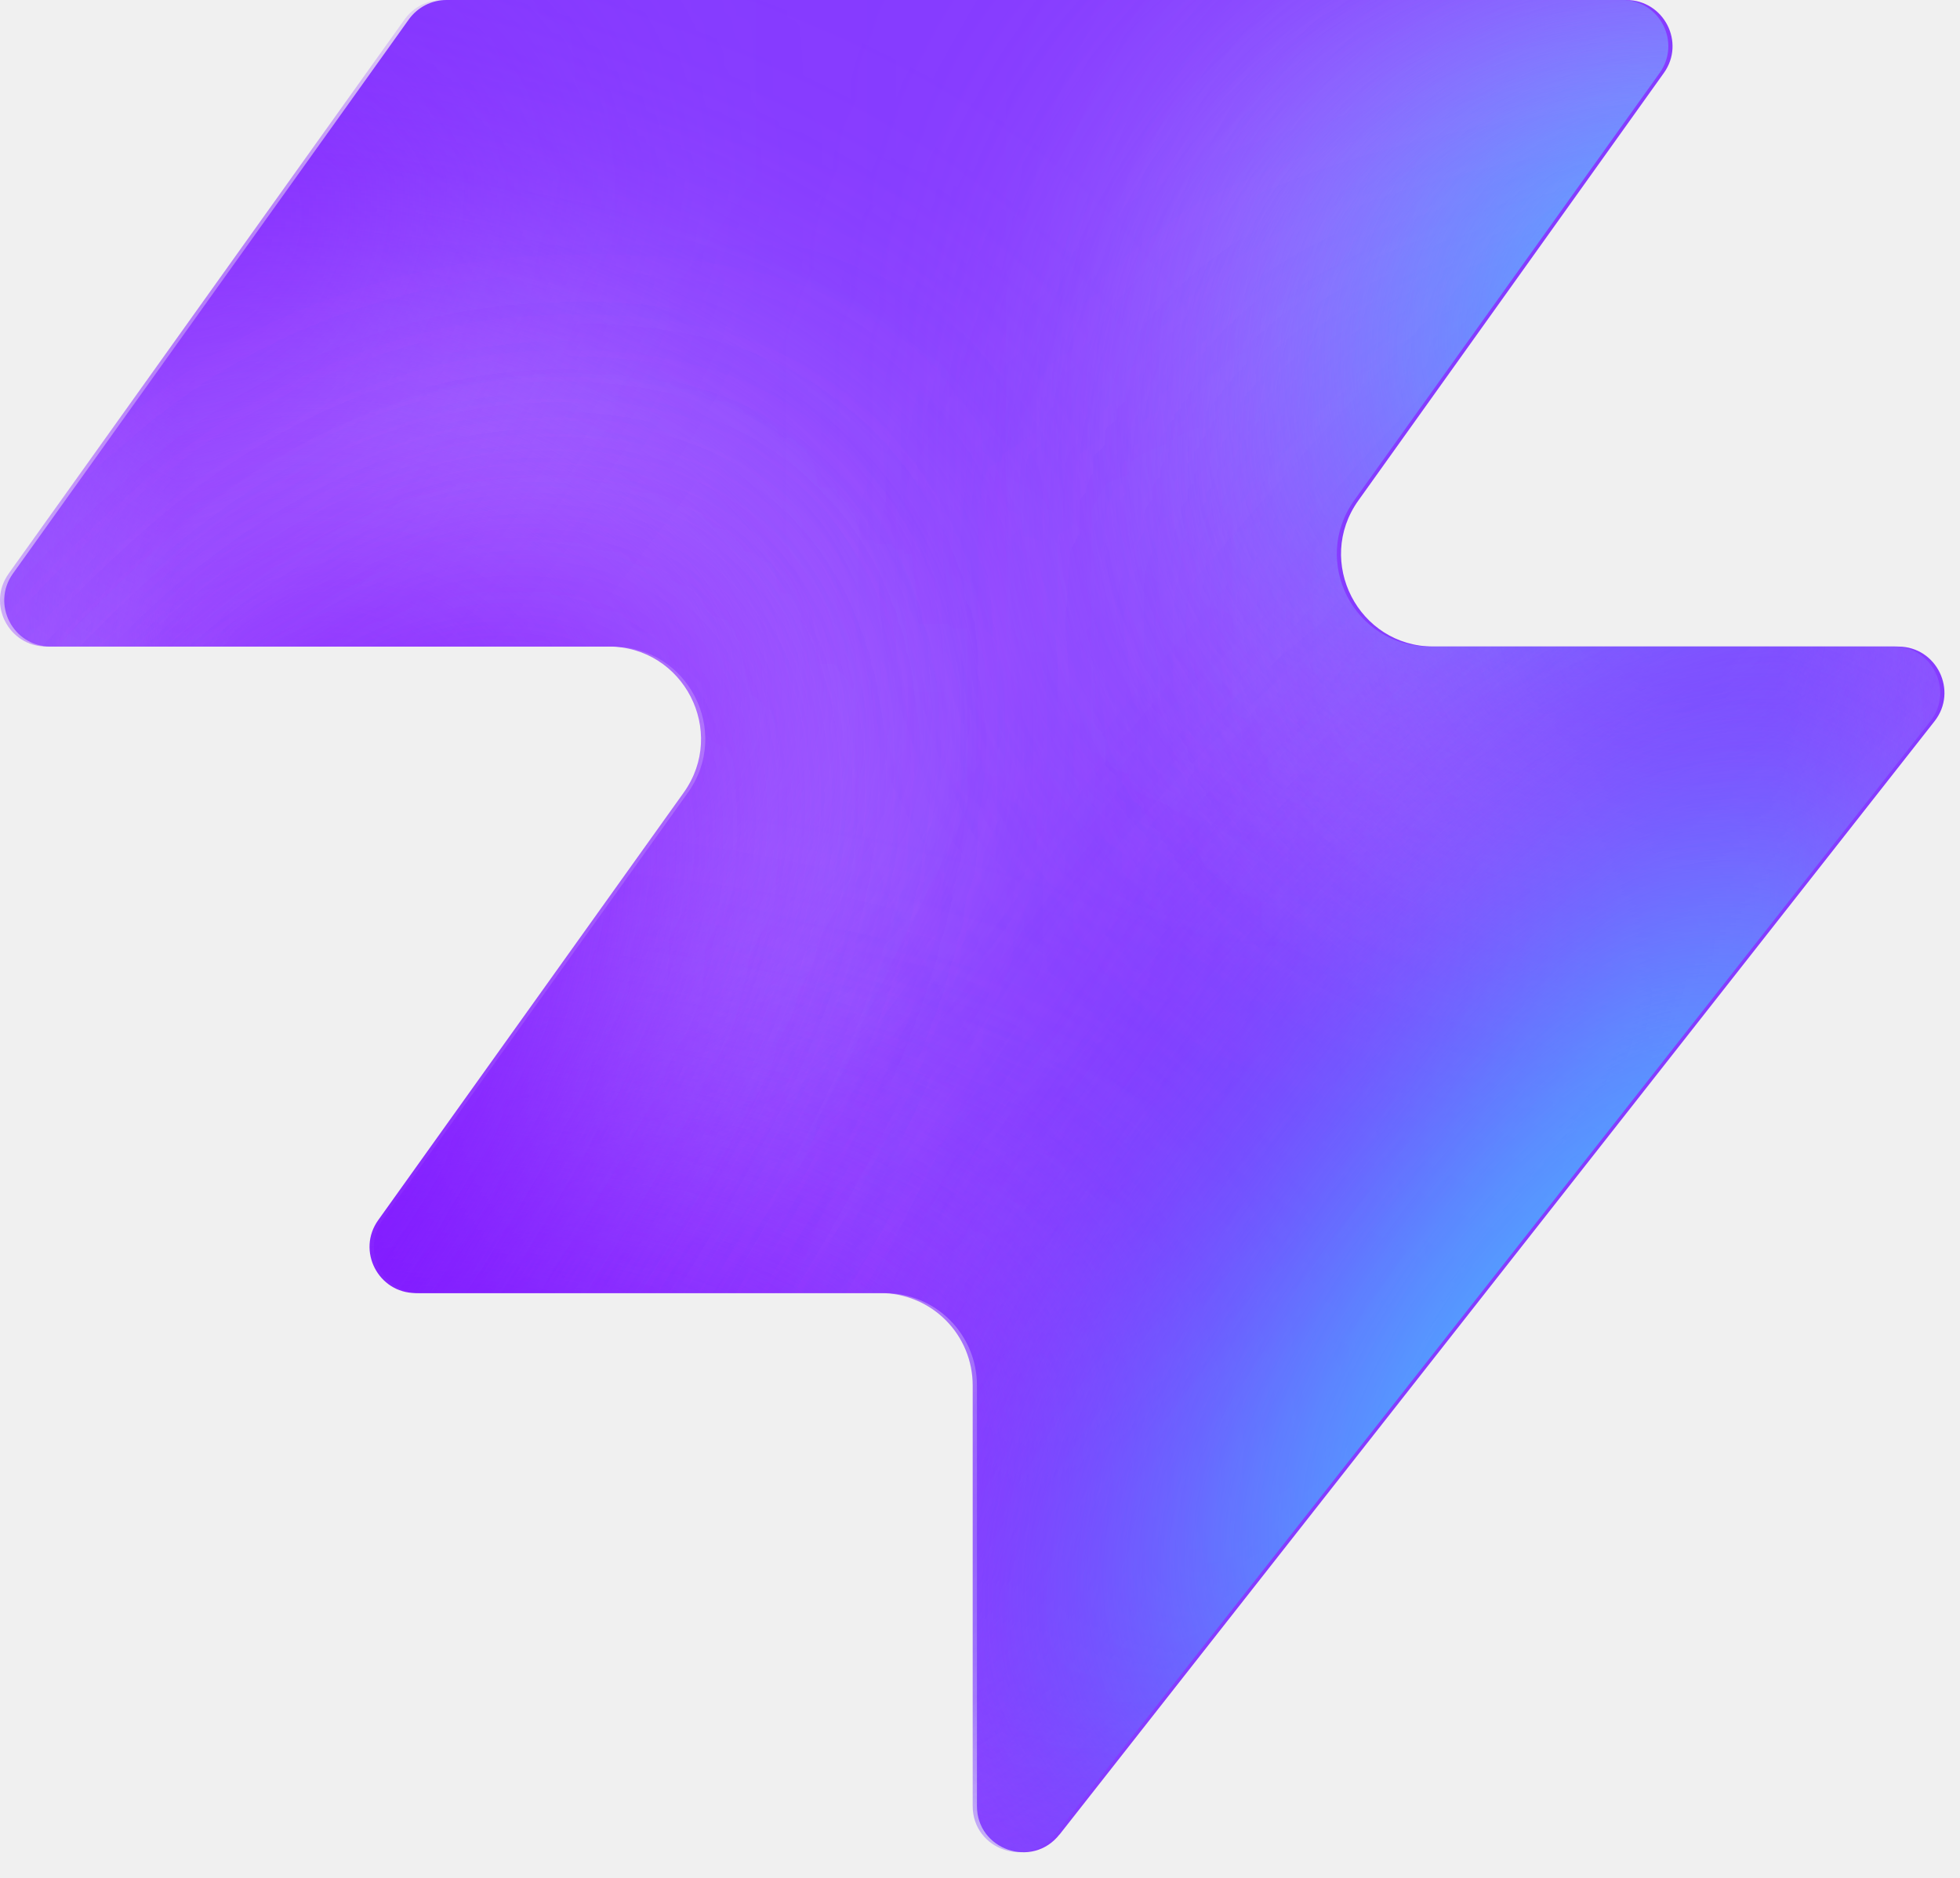
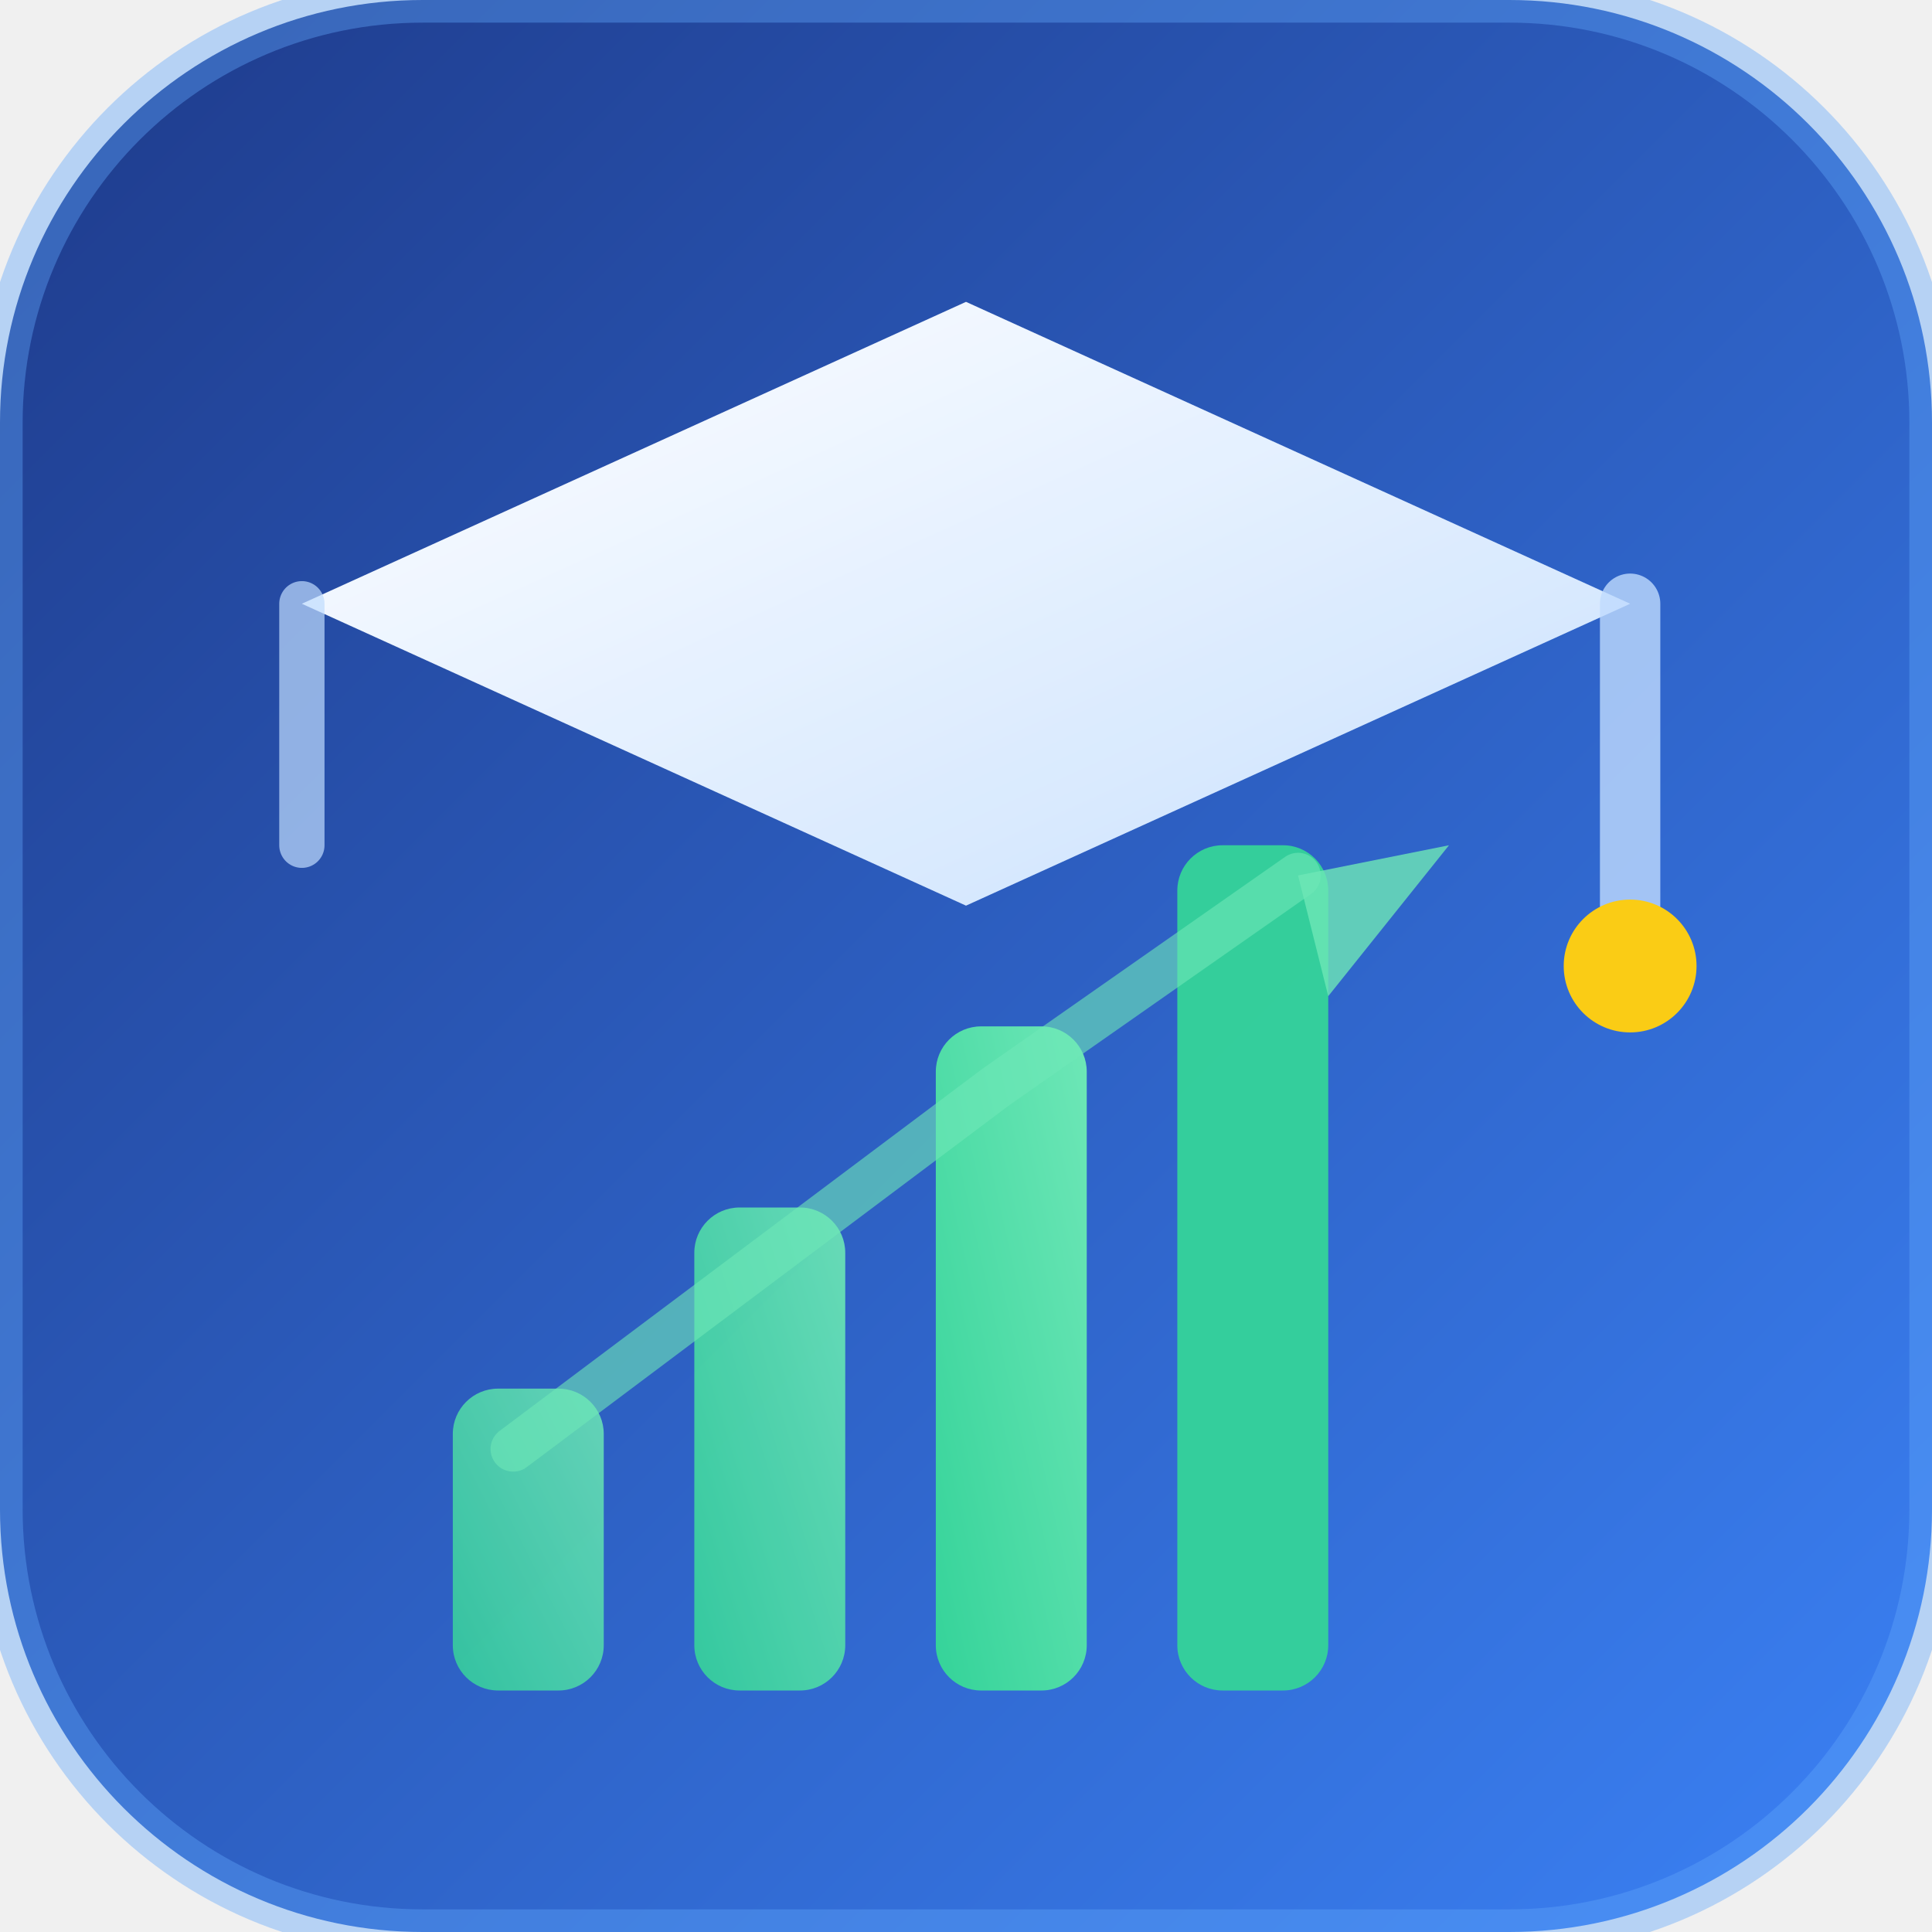
- <svg xmlns="http://www.w3.org/2000/svg" width="48" height="46" fill="none" viewBox="0 0 48 46">
-   <path fill="#863bff" d="M25.946 44.938c-.664.845-2.021.375-2.021-.698V33.937a2.26 2.26 0 0 0-2.262-2.262H10.287c-.92 0-1.456-1.04-.92-1.788l7.48-10.471c1.07-1.497 0-3.578-1.842-3.578H1.237c-.92 0-1.456-1.04-.92-1.788L10.013.474c.214-.297.556-.474.92-.474h28.894c.92 0 1.456 1.04.92 1.788l-7.48 10.471c-1.07 1.498 0 3.579 1.842 3.579h11.377c.943 0 1.473 1.088.89 1.83L25.947 44.94z" style="fill:#863bff;fill:color(display-p3 .525 .23 1);fill-opacity:1" />
-   <mask id="a" width="48" height="46" x="0" y="0" maskUnits="userSpaceOnUse" style="mask-type:alpha">
-     <path fill="#000" d="M25.842 44.938c-.664.844-2.021.375-2.021-.698V33.937a2.26 2.26 0 0 0-2.262-2.262H10.183c-.92 0-1.456-1.04-.92-1.788l7.48-10.471c1.07-1.498 0-3.579-1.842-3.579H1.133c-.92 0-1.456-1.04-.92-1.787L9.91.473c.214-.297.556-.474.92-.474h28.894c.92 0 1.456 1.04.92 1.788l-7.48 10.471c-1.07 1.498 0 3.578 1.842 3.578h11.377c.943 0 1.473 1.088.89 1.832L25.843 44.94z" style="fill:#000;fill-opacity:1" />
-   </mask>
-   <g mask="url(#a)">
-     <g filter="url(#b)">
-       <ellipse cx="5.508" cy="14.704" fill="#ede6ff" rx="5.508" ry="14.704" style="fill:#ede6ff;fill:color(display-p3 .927 .903 1);fill-opacity:1" transform="matrix(.00324 1 1 -.00324 -4.47 31.516)" />
-     </g>
-     <g filter="url(#c)">
-       <ellipse cx="10.399" cy="29.851" fill="#ede6ff" rx="10.399" ry="29.851" style="fill:#ede6ff;fill:color(display-p3 .927 .903 1);fill-opacity:1" transform="matrix(.00324 1 1 -.00324 -39.328 7.883)" />
-     </g>
-     <g filter="url(#d)">
-       <ellipse cx="5.508" cy="30.487" fill="#7e14ff" rx="5.508" ry="30.487" style="fill:#7e14ff;fill:color(display-p3 .492 .077 1);fill-opacity:1" transform="rotate(89.814 -25.913 -14.639)scale(1 -1)" />
-     </g>
-     <g filter="url(#e)">
-       <ellipse cx="5.508" cy="30.599" fill="#7e14ff" rx="5.508" ry="30.599" style="fill:#7e14ff;fill:color(display-p3 .492 .077 1);fill-opacity:1" transform="rotate(89.814 -32.644 -3.334)scale(1 -1)" />
-     </g>
-     <g filter="url(#f)">
-       <ellipse cx="5.508" cy="30.599" fill="#7e14ff" rx="5.508" ry="30.599" style="fill:#7e14ff;fill:color(display-p3 .492 .077 1);fill-opacity:1" transform="matrix(.00324 1 1 -.00324 -34.34 30.47)" />
-     </g>
-     <g filter="url(#g)">
-       <ellipse cx="14.072" cy="22.078" fill="#ede6ff" rx="14.072" ry="22.078" style="fill:#ede6ff;fill:color(display-p3 .927 .903 1);fill-opacity:1" transform="rotate(93.35 24.506 48.493)scale(-1 1)" />
-     </g>
-     <g filter="url(#h)">
-       <ellipse cx="3.47" cy="21.501" fill="#7e14ff" rx="3.47" ry="21.501" style="fill:#7e14ff;fill:color(display-p3 .492 .077 1);fill-opacity:1" transform="rotate(89.009 28.708 47.59)scale(-1 1)" />
-     </g>
-     <g filter="url(#i)">
-       <ellipse cx="3.47" cy="21.501" fill="#7e14ff" rx="3.47" ry="21.501" style="fill:#7e14ff;fill:color(display-p3 .492 .077 1);fill-opacity:1" transform="rotate(89.009 28.708 47.59)scale(-1 1)" />
-     </g>
-     <g filter="url(#j)">
-       <ellipse cx=".387" cy="8.972" fill="#7e14ff" rx="4.407" ry="29.108" style="fill:#7e14ff;fill:color(display-p3 .492 .077 1);fill-opacity:1" transform="rotate(39.51 .387 8.972)" />
-     </g>
-     <g filter="url(#k)">
-       <ellipse cx="47.523" cy="-6.092" fill="#7e14ff" rx="4.407" ry="29.108" style="fill:#7e14ff;fill:color(display-p3 .492 .077 1);fill-opacity:1" transform="rotate(37.892 47.523 -6.092)" />
-     </g>
-     <g filter="url(#l)">
-       <ellipse cx="41.412" cy="6.333" fill="#47bfff" rx="5.971" ry="9.665" style="fill:#47bfff;fill:color(display-p3 .28 .748 1);fill-opacity:1" transform="rotate(37.892 41.412 6.333)" />
-     </g>
-     <g filter="url(#m)">
-       <ellipse cx="-1.879" cy="38.332" fill="#7e14ff" rx="4.407" ry="29.108" style="fill:#7e14ff;fill:color(display-p3 .492 .077 1);fill-opacity:1" transform="rotate(37.892 -1.88 38.332)" />
-     </g>
-     <g filter="url(#n)">
-       <ellipse cx="-1.879" cy="38.332" fill="#7e14ff" rx="4.407" ry="29.108" style="fill:#7e14ff;fill:color(display-p3 .492 .077 1);fill-opacity:1" transform="rotate(37.892 -1.88 38.332)" />
-     </g>
-     <g filter="url(#o)">
-       <ellipse cx="35.651" cy="29.907" fill="#7e14ff" rx="4.407" ry="29.108" style="fill:#7e14ff;fill:color(display-p3 .492 .077 1);fill-opacity:1" transform="rotate(37.892 35.651 29.907)" />
-     </g>
-     <g filter="url(#p)">
-       <ellipse cx="38.418" cy="32.4" fill="#47bfff" rx="5.971" ry="15.297" style="fill:#47bfff;fill:color(display-p3 .28 .748 1);fill-opacity:1" transform="rotate(37.892 38.418 32.4)" />
-     </g>
-   </g>
+ <svg xmlns="http://www.w3.org/2000/svg" viewBox="0 0 64 64" width="64" height="64">
  <defs>
-     <filter id="b" width="60.045" height="41.654" x="-19.77" y="16.149" color-interpolation-filters="sRGB" filterUnits="userSpaceOnUse">
-       <feFlood flood-opacity="0" result="BackgroundImageFix" />
-       <feBlend in="SourceGraphic" in2="BackgroundImageFix" result="shape" />
-       <feGaussianBlur result="effect1_foregroundBlur_2002_17158" stdDeviation="7.659" />
-     </filter>
-     <filter id="c" width="90.34" height="51.437" x="-54.613" y="-7.533" color-interpolation-filters="sRGB" filterUnits="userSpaceOnUse">
-       <feFlood flood-opacity="0" result="BackgroundImageFix" />
-       <feBlend in="SourceGraphic" in2="BackgroundImageFix" result="shape" />
-       <feGaussianBlur result="effect1_foregroundBlur_2002_17158" stdDeviation="7.659" />
-     </filter>
-     <filter id="d" width="79.355" height="29.4" x="-49.64" y="2.03" color-interpolation-filters="sRGB" filterUnits="userSpaceOnUse">
-       <feFlood flood-opacity="0" result="BackgroundImageFix" />
-       <feBlend in="SourceGraphic" in2="BackgroundImageFix" result="shape" />
-       <feGaussianBlur result="effect1_foregroundBlur_2002_17158" stdDeviation="4.596" />
-     </filter>
-     <filter id="e" width="79.579" height="29.4" x="-45.045" y="20.029" color-interpolation-filters="sRGB" filterUnits="userSpaceOnUse">
-       <feFlood flood-opacity="0" result="BackgroundImageFix" />
-       <feBlend in="SourceGraphic" in2="BackgroundImageFix" result="shape" />
-       <feGaussianBlur result="effect1_foregroundBlur_2002_17158" stdDeviation="4.596" />
-     </filter>
-     <filter id="f" width="79.579" height="29.4" x="-43.513" y="21.178" color-interpolation-filters="sRGB" filterUnits="userSpaceOnUse">
-       <feFlood flood-opacity="0" result="BackgroundImageFix" />
-       <feBlend in="SourceGraphic" in2="BackgroundImageFix" result="shape" />
-       <feGaussianBlur result="effect1_foregroundBlur_2002_17158" stdDeviation="4.596" />
-     </filter>
-     <filter id="g" width="74.749" height="58.852" x="15.756" y="-17.901" color-interpolation-filters="sRGB" filterUnits="userSpaceOnUse">
-       <feFlood flood-opacity="0" result="BackgroundImageFix" />
-       <feBlend in="SourceGraphic" in2="BackgroundImageFix" result="shape" />
-       <feGaussianBlur result="effect1_foregroundBlur_2002_17158" stdDeviation="7.659" />
-     </filter>
-     <filter id="h" width="61.377" height="25.362" x="23.548" y="2.284" color-interpolation-filters="sRGB" filterUnits="userSpaceOnUse">
-       <feFlood flood-opacity="0" result="BackgroundImageFix" />
-       <feBlend in="SourceGraphic" in2="BackgroundImageFix" result="shape" />
-       <feGaussianBlur result="effect1_foregroundBlur_2002_17158" stdDeviation="4.596" />
-     </filter>
-     <filter id="i" width="61.377" height="25.362" x="23.548" y="2.284" color-interpolation-filters="sRGB" filterUnits="userSpaceOnUse">
-       <feFlood flood-opacity="0" result="BackgroundImageFix" />
-       <feBlend in="SourceGraphic" in2="BackgroundImageFix" result="shape" />
-       <feGaussianBlur result="effect1_foregroundBlur_2002_17158" stdDeviation="4.596" />
-     </filter>
-     <filter id="j" width="56.045" height="63.649" x="-27.636" y="-22.853" color-interpolation-filters="sRGB" filterUnits="userSpaceOnUse">
-       <feFlood flood-opacity="0" result="BackgroundImageFix" />
-       <feBlend in="SourceGraphic" in2="BackgroundImageFix" result="shape" />
-       <feGaussianBlur result="effect1_foregroundBlur_2002_17158" stdDeviation="4.596" />
-     </filter>
-     <filter id="k" width="54.814" height="64.646" x="20.116" y="-38.415" color-interpolation-filters="sRGB" filterUnits="userSpaceOnUse">
-       <feFlood flood-opacity="0" result="BackgroundImageFix" />
-       <feBlend in="SourceGraphic" in2="BackgroundImageFix" result="shape" />
-       <feGaussianBlur result="effect1_foregroundBlur_2002_17158" stdDeviation="4.596" />
-     </filter>
-     <filter id="l" width="33.541" height="35.313" x="24.641" y="-11.323" color-interpolation-filters="sRGB" filterUnits="userSpaceOnUse">
-       <feFlood flood-opacity="0" result="BackgroundImageFix" />
-       <feBlend in="SourceGraphic" in2="BackgroundImageFix" result="shape" />
-       <feGaussianBlur result="effect1_foregroundBlur_2002_17158" stdDeviation="4.596" />
-     </filter>
-     <filter id="m" width="54.814" height="64.646" x="-29.286" y="6.009" color-interpolation-filters="sRGB" filterUnits="userSpaceOnUse">
-       <feFlood flood-opacity="0" result="BackgroundImageFix" />
-       <feBlend in="SourceGraphic" in2="BackgroundImageFix" result="shape" />
-       <feGaussianBlur result="effect1_foregroundBlur_2002_17158" stdDeviation="4.596" />
-     </filter>
-     <filter id="n" width="54.814" height="64.646" x="-29.286" y="6.009" color-interpolation-filters="sRGB" filterUnits="userSpaceOnUse">
-       <feFlood flood-opacity="0" result="BackgroundImageFix" />
-       <feBlend in="SourceGraphic" in2="BackgroundImageFix" result="shape" />
-       <feGaussianBlur result="effect1_foregroundBlur_2002_17158" stdDeviation="4.596" />
-     </filter>
-     <filter id="o" width="54.814" height="64.646" x="8.244" y="-2.416" color-interpolation-filters="sRGB" filterUnits="userSpaceOnUse">
-       <feFlood flood-opacity="0" result="BackgroundImageFix" />
-       <feBlend in="SourceGraphic" in2="BackgroundImageFix" result="shape" />
-       <feGaussianBlur result="effect1_foregroundBlur_2002_17158" stdDeviation="4.596" />
-     </filter>
-     <filter id="p" width="39.409" height="43.623" x="18.713" y="10.588" color-interpolation-filters="sRGB" filterUnits="userSpaceOnUse">
-       <feFlood flood-opacity="0" result="BackgroundImageFix" />
-       <feBlend in="SourceGraphic" in2="BackgroundImageFix" result="shape" />
-       <feGaussianBlur result="effect1_foregroundBlur_2002_17158" stdDeviation="4.596" />
-     </filter>
+     <linearGradient id="bgGrad" x1="0%" y1="0%" x2="100%" y2="100%">
+       <stop offset="0%" style="stop-color:#1e3a8a;stop-opacity:1" />
+       <stop offset="100%" style="stop-color:#3b82f6;stop-opacity:1" />
+     </linearGradient>
+     <linearGradient id="capGrad" x1="0%" y1="0%" x2="100%" y2="100%">
+       <stop offset="0%" style="stop-color:#ffffff;stop-opacity:1" />
+       <stop offset="100%" style="stop-color:#bfdbfe;stop-opacity:1" />
+     </linearGradient>
+     <linearGradient id="chartGrad" x1="0%" y1="100%" x2="100%" y2="0%">
+       <stop offset="0%" style="stop-color:#34d399;stop-opacity:1" />
+       <stop offset="100%" style="stop-color:#6ee7b7;stop-opacity:1" />
+     </linearGradient>
  </defs>
+   <rect width="64" height="64" rx="14" ry="14" fill="url(#bgGrad)" />
+   <rect width="64" height="64" rx="14" ry="14" fill="none" stroke="#60a5fa" stroke-width="1.5" opacity="0.4" />
+   <polygon points="32,10 54,20 32,30 10,20" fill="url(#capGrad)" />
+   <polygon points="32,10 54,20 32,30 10,20" fill="white" opacity="0.15" />
+   <line x1="10" y1="20" x2="10" y2="28" stroke="#bfdbfe" stroke-width="1.5" stroke-linecap="round" opacity="0.7" />
+   <line x1="54" y1="20" x2="54" y2="30" stroke="#bfdbfe" stroke-width="2" stroke-linecap="round" opacity="0.8" />
+   <circle cx="54" cy="32" r="2.2" fill="#facc15" />
+   <rect x="15" y="46" width="5" height="10" rx="1.5" fill="url(#chartGrad)" opacity="0.85" />
+   <rect x="23" y="40" width="5" height="16" rx="1.5" fill="url(#chartGrad)" opacity="0.9" />
+   <rect x="31" y="34" width="5" height="22" rx="1.5" fill="url(#chartGrad)" />
+   <rect x="39" y="28" width="5" height="28" rx="1.5" fill="#34d399" opacity="0.95" />
+   <polyline points="17,48 25,42 33,36 43,29" fill="none" stroke="#6ee7b7" stroke-width="1.5" stroke-linecap="round" stroke-linejoin="round" opacity="0.6" />
+   <polygon points="43,29 48,28 44,33" fill="#6ee7b7" opacity="0.8" />
</svg>
